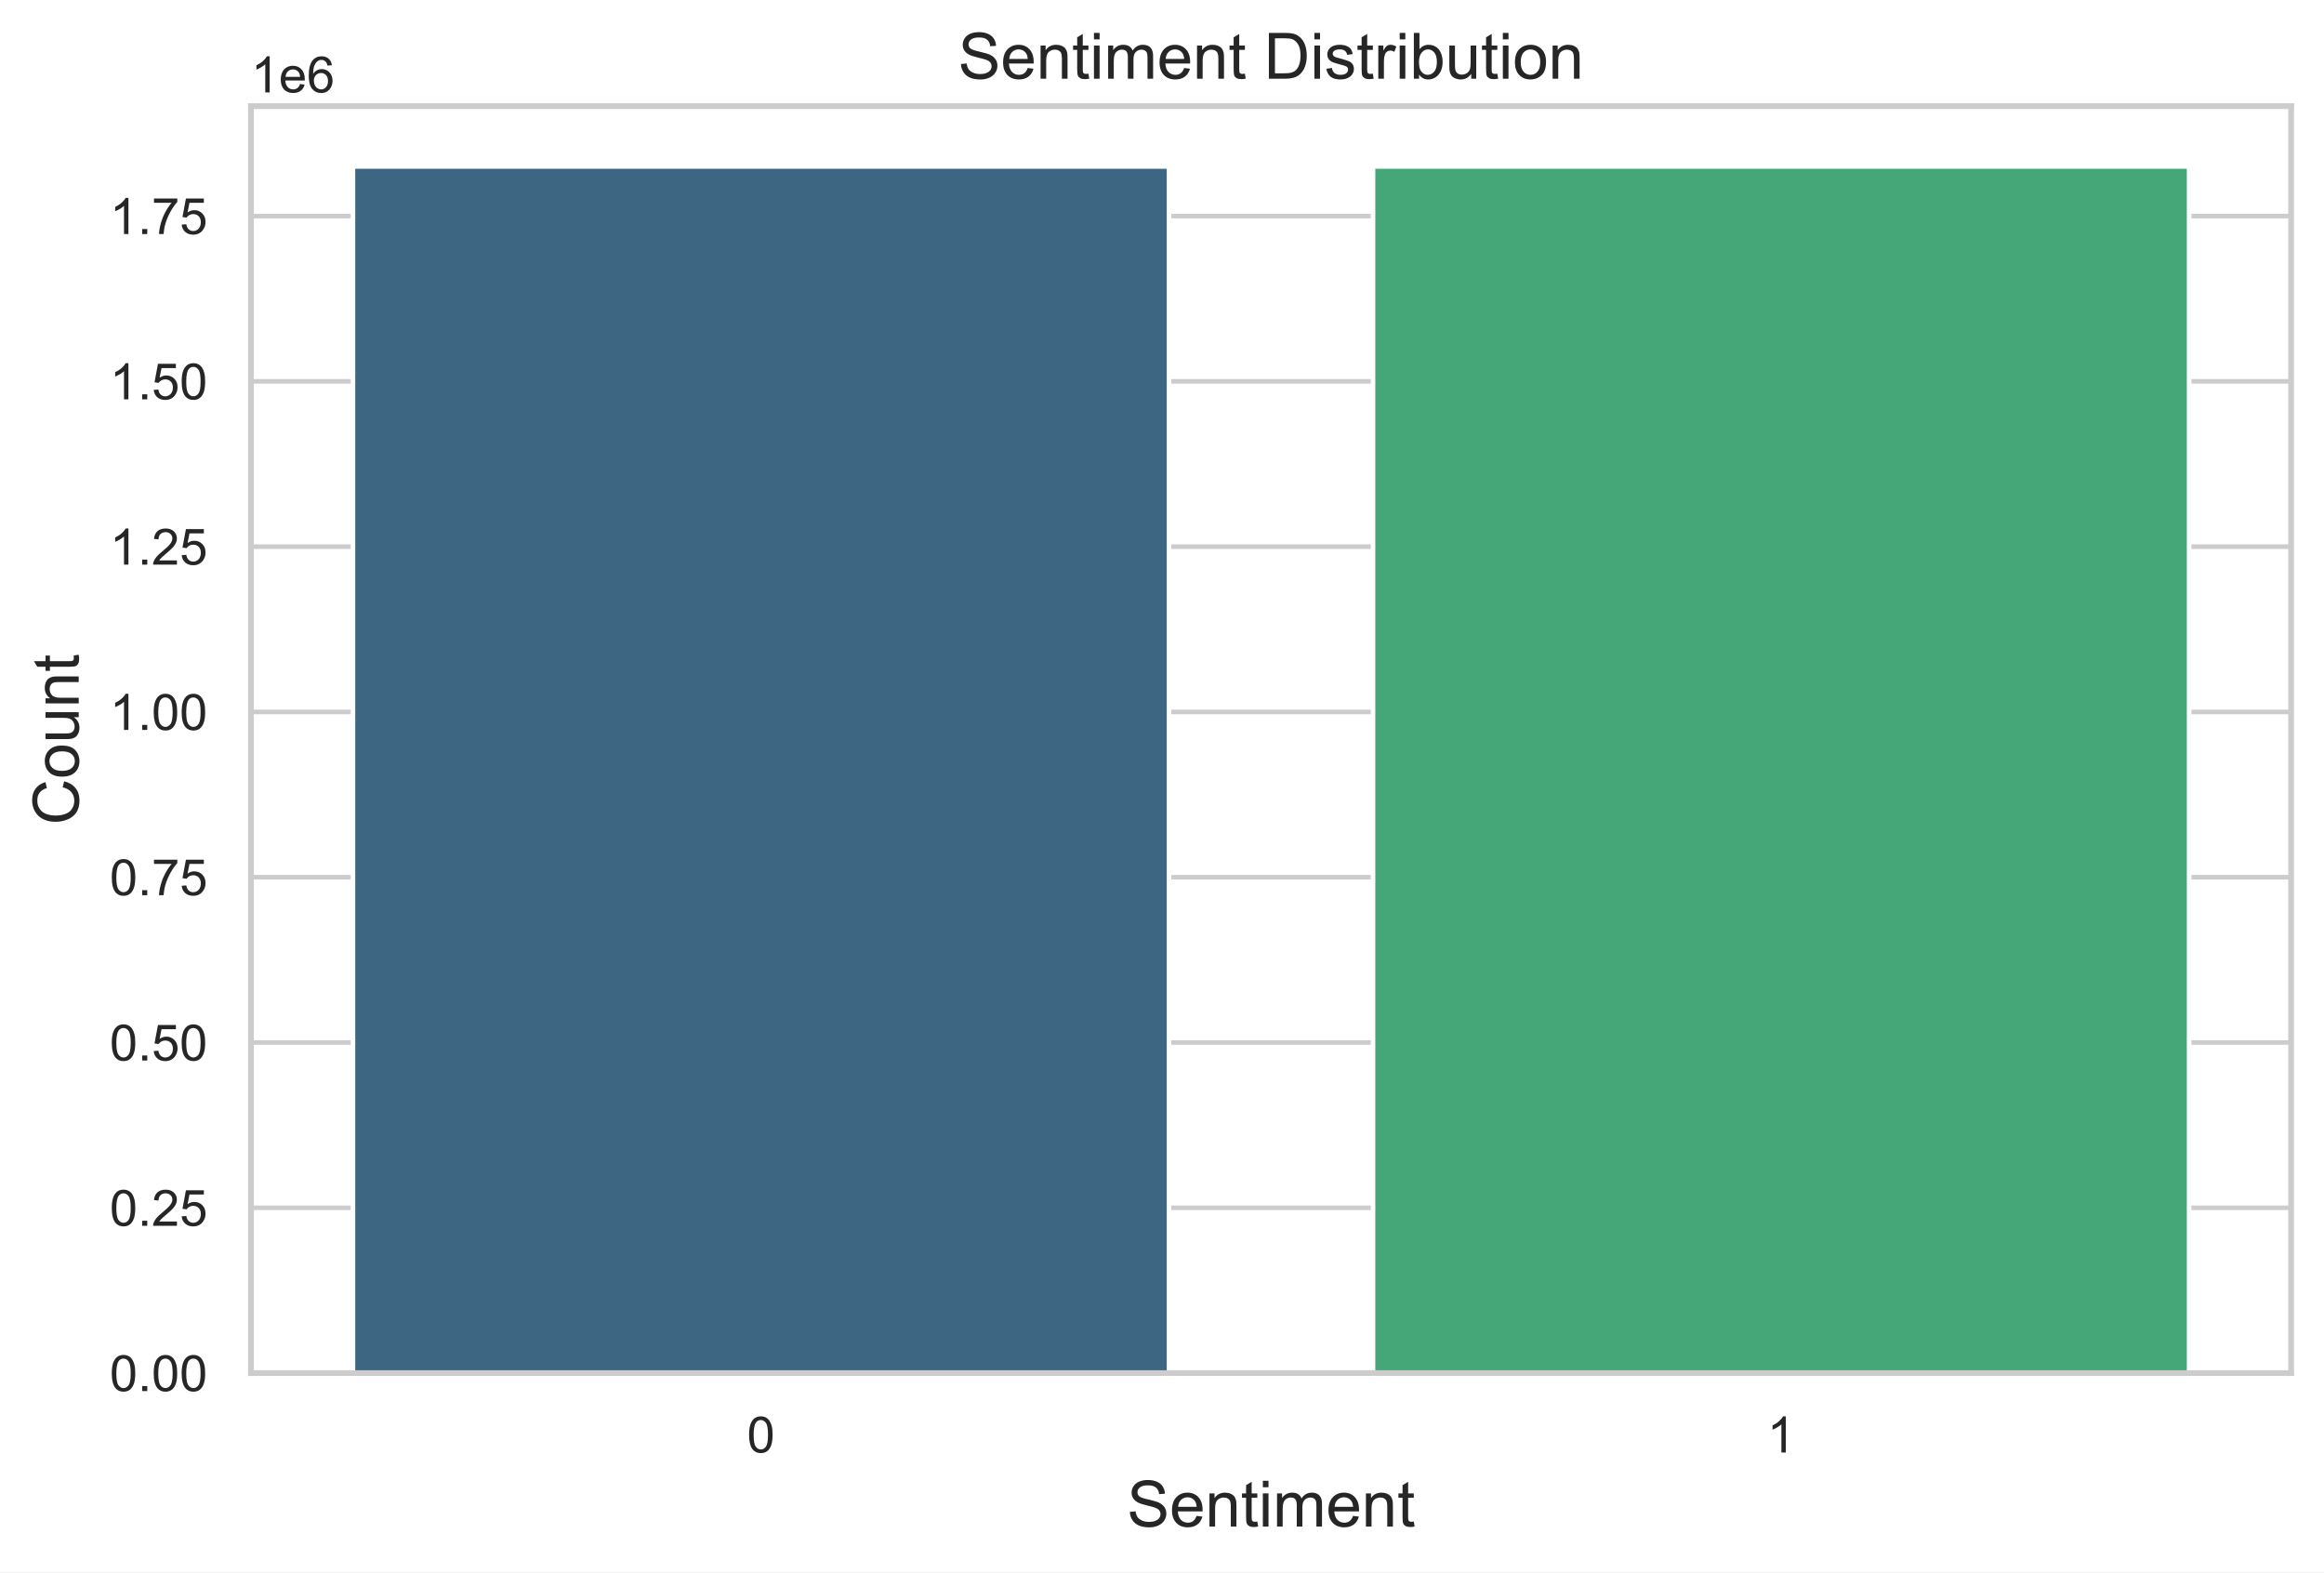
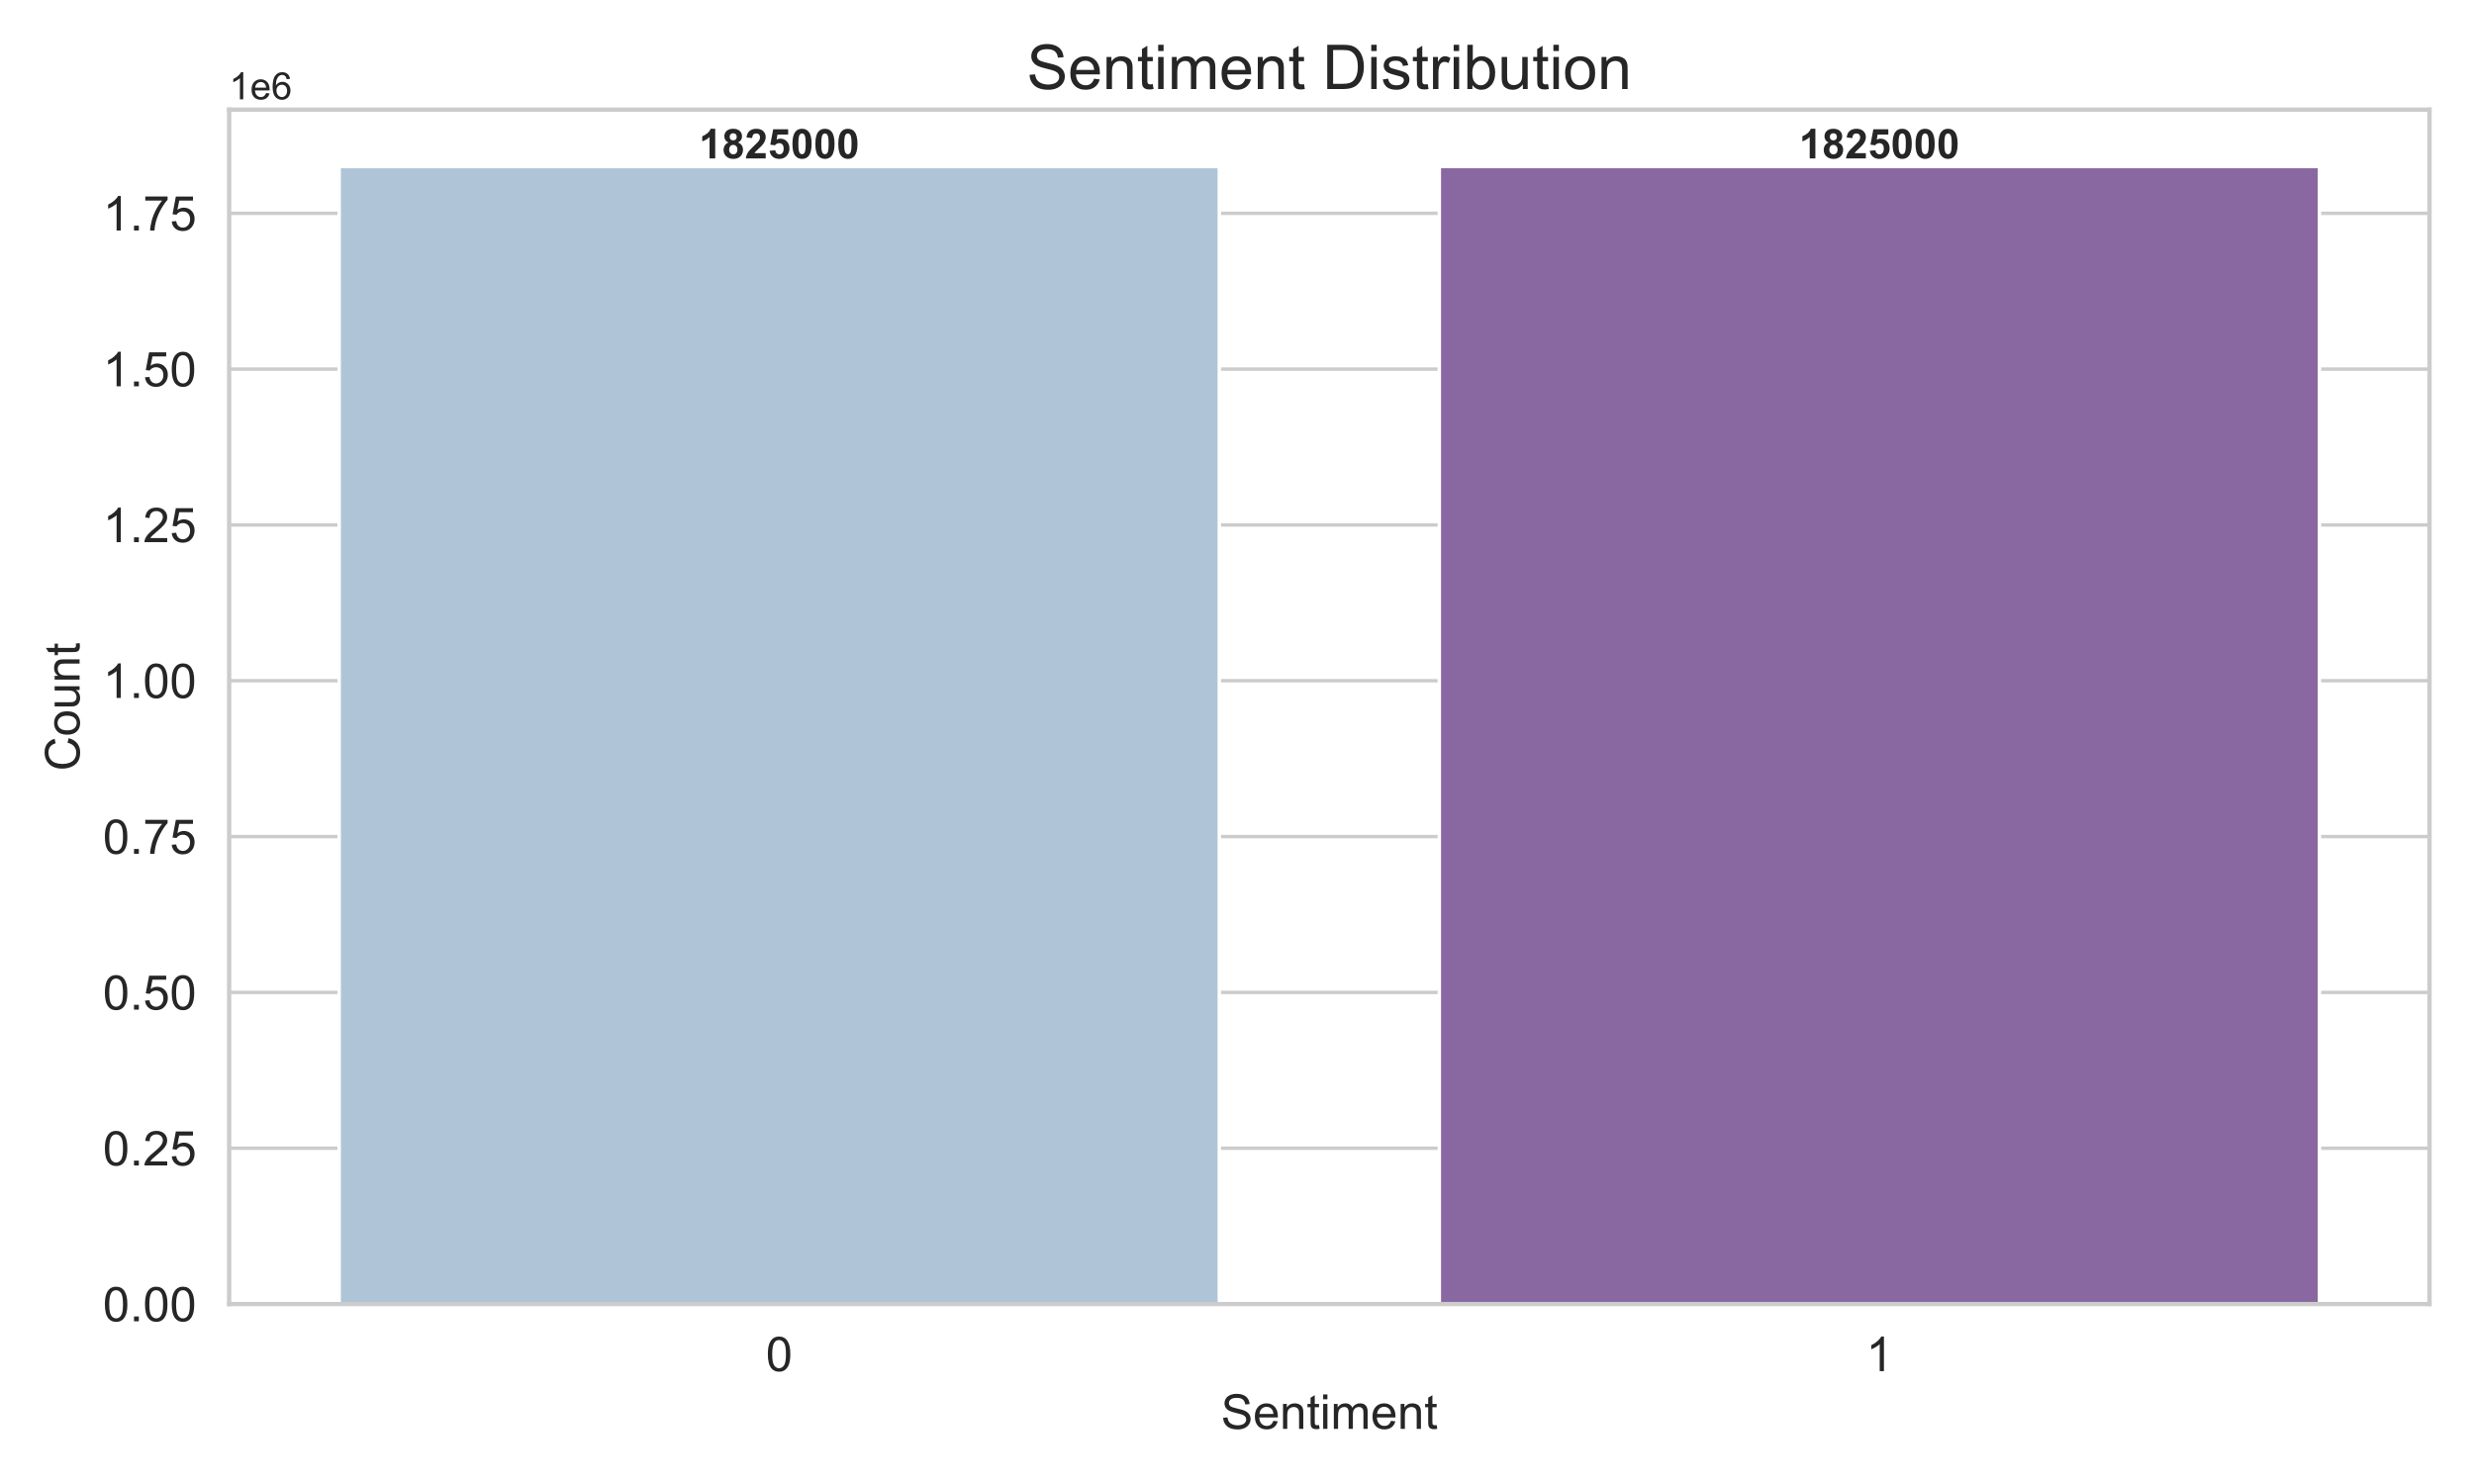
- <svg xmlns="http://www.w3.org/2000/svg" xmlns:xlink="http://www.w3.org/1999/xlink" width="508.51pt" height="343.984pt" viewBox="0 0 508.51 343.984" version="1.1">
+ <svg xmlns="http://www.w3.org/2000/svg" xmlns:xlink="http://www.w3.org/1999/xlink" width="720pt" height="432pt" viewBox="0 0 720 432" version="1.1">
  <defs>
    <style type="text/css">*{stroke-linejoin: round; stroke-linecap: butt}</style>
  </defs>
  <g id="figure_1">
    <g id="patch_1">
-       <path d="M 0 343.984  L 508.51 343.984  L 508.51 0  L 0 0  z " style="fill: #ffffff" />
+       <path d="M 0 432  L 720 432  L 720 0  L 0 0  z " style="fill: #ffffff" />
    </g>
    <g id="axes_1">
      <g id="patch_2">
-         <path d="M 54.91 300.421  L 501.31 300.421  L 501.31 23.221  L 54.91 23.221  z " style="fill: #ffffff" />
+         <path d="M 66.69 379.62  L 707.04 379.62  L 707.04 31.92  L 66.69 31.92  z " style="fill: #ffffff" />
      </g>
      <g id="matplotlib.axis_1">
        <g id="xtick_1">
          <g id="text_1">
-             <g style="fill: #262626" transform="translate(163.452 317.7945) scale(0.11 -0.11)">
+             <g style="fill: #262626" transform="translate(222.8848 399.1409) scale(0.14 -0.14)">
              <defs>
                <path id="ArialMT-30" d="M 266 2259  Q 266 3072 433 3567  Q 600 4063 929 4331  Q 1259 4600 1759 4600  Q 2128 4600 2406 4451  Q 2684 4303 2865 4023  Q 3047 3744 3150 3342  Q 3253 2941 3253 2259  Q 3253 1453 3087 958  Q 2922 463 2592 192  Q 2263 -78 1759 -78  Q 1097 -78 719 397  Q 266 969 266 2259  z M 844 2259  Q 844 1131 1108 757  Q 1372 384 1759 384  Q 2147 384 2411 759  Q 2675 1134 2675 2259  Q 2675 3391 2411 3762  Q 2147 4134 1753 4134  Q 1366 4134 1134 3806  Q 844 3388 844 2259  z " transform="scale(0.015625)" />
              </defs>
              <use xlink:href="#ArialMT-30" />
            </g>
          </g>
        </g>
        <g id="xtick_2">
          <g id="text_2">
-             <g style="fill: #262626" transform="translate(386.652 317.7945) scale(0.11 -0.11)">
+             <g style="fill: #262626" transform="translate(543.0598 399.1409) scale(0.14 -0.14)">
              <defs>
                <path id="ArialMT-31" d="M 2384 0  L 1822 0  L 1822 3584  Q 1619 3391 1289 3197  Q 959 3003 697 2906  L 697 3450  Q 1169 3672 1522 3987  Q 1875 4303 2022 4600  L 2384 4600  L 2384 0  z " transform="scale(0.015625)" />
              </defs>
              <use xlink:href="#ArialMT-31" />
            </g>
          </g>
        </g>
        <g id="text_3">
-           <g style="fill: #262626" transform="translate(246.5952 334.0017) scale(0.14 -0.14)">
+           <g style="fill: #262626" transform="translate(355.3497 415.9444) scale(0.14 -0.14)">
            <defs>
              <path id="ArialMT-53" d="M 288 1472  L 859 1522  Q 900 1178 1048 958  Q 1197 738 1509 602  Q 1822 466 2213 466  Q 2559 466 2825 569  Q 3091 672 3220 851  Q 3350 1031 3350 1244  Q 3350 1459 3225 1620  Q 3100 1781 2813 1891  Q 2628 1963 1997 2114  Q 1366 2266 1113 2400  Q 784 2572 623 2826  Q 463 3081 463 3397  Q 463 3744 659 4045  Q 856 4347 1234 4503  Q 1613 4659 2075 4659  Q 2584 4659 2973 4495  Q 3363 4331 3572 4012  Q 3781 3694 3797 3291  L 3216 3247  Q 3169 3681 2898 3903  Q 2628 4125 2100 4125  Q 1550 4125 1298 3923  Q 1047 3722 1047 3438  Q 1047 3191 1225 3031  Q 1400 2872 2139 2705  Q 2878 2538 3153 2413  Q 3553 2228 3743 1945  Q 3934 1663 3934 1294  Q 3934 928 3725 604  Q 3516 281 3123 101  Q 2731 -78 2241 -78  Q 1619 -78 1198 103  Q 778 284 539 648  Q 300 1013 288 1472  z " transform="scale(0.015625)" />
              <path id="ArialMT-65" d="M 2694 1069  L 3275 997  Q 3138 488 2766 206  Q 2394 -75 1816 -75  Q 1088 -75 661 373  Q 234 822 234 1631  Q 234 2469 665 2931  Q 1097 3394 1784 3394  Q 2450 3394 2872 2941  Q 3294 2488 3294 1666  Q 3294 1616 3291 1516  L 816 1516  Q 847 969 1125 678  Q 1403 388 1819 388  Q 2128 388 2347 550  Q 2566 713 2694 1069  z M 847 1978  L 2700 1978  Q 2663 2397 2488 2606  Q 2219 2931 1791 2931  Q 1403 2931 1139 2672  Q 875 2413 847 1978  z " transform="scale(0.015625)" />
              <path id="ArialMT-6e" d="M 422 0  L 422 3319  L 928 3319  L 928 2847  Q 1294 3394 1984 3394  Q 2284 3394 2536 3286  Q 2788 3178 2913 3003  Q 3038 2828 3088 2588  Q 3119 2431 3119 2041  L 3119 0  L 2556 0  L 2556 2019  Q 2556 2363 2490 2533  Q 2425 2703 2258 2804  Q 2091 2906 1866 2906  Q 1506 2906 1245 2678  Q 984 2450 984 1813  L 984 0  L 422 0  z " transform="scale(0.015625)" />
              <path id="ArialMT-74" d="M 1650 503  L 1731 6  Q 1494 -44 1306 -44  Q 1000 -44 831 53  Q 663 150 594 308  Q 525 466 525 972  L 525 2881  L 113 2881  L 113 3319  L 525 3319  L 525 4141  L 1084 4478  L 1084 3319  L 1650 3319  L 1650 2881  L 1084 2881  L 1084 941  Q 1084 700 1114 631  Q 1144 563 1211 522  Q 1278 481 1403 481  Q 1497 481 1650 503  z " transform="scale(0.015625)" />
              <path id="ArialMT-69" d="M 425 3934  L 425 4581  L 988 4581  L 988 3934  L 425 3934  z M 425 0  L 425 3319  L 988 3319  L 988 0  L 425 0  z " transform="scale(0.015625)" />
              <path id="ArialMT-6d" d="M 422 0  L 422 3319  L 925 3319  L 925 2853  Q 1081 3097 1340 3245  Q 1600 3394 1931 3394  Q 2300 3394 2536 3241  Q 2772 3088 2869 2813  Q 3263 3394 3894 3394  Q 4388 3394 4653 3120  Q 4919 2847 4919 2278  L 4919 0  L 4359 0  L 4359 2091  Q 4359 2428 4304 2576  Q 4250 2725 4106 2815  Q 3963 2906 3769 2906  Q 3419 2906 3187 2673  Q 2956 2441 2956 1928  L 2956 0  L 2394 0  L 2394 2156  Q 2394 2531 2256 2718  Q 2119 2906 1806 2906  Q 1569 2906 1367 2781  Q 1166 2656 1075 2415  Q 984 2175 984 1722  L 984 0  L 422 0  z " transform="scale(0.015625)" />
            </defs>
            <use xlink:href="#ArialMT-53" />
            <use xlink:href="#ArialMT-65" transform="translate(66.69922 0)" />
            <use xlink:href="#ArialMT-6e" transform="translate(122.3145 0)" />
            <use xlink:href="#ArialMT-74" transform="translate(177.9297 0)" />
            <use xlink:href="#ArialMT-69" transform="translate(205.7129 0)" />
            <use xlink:href="#ArialMT-6d" transform="translate(227.9297 0)" />
            <use xlink:href="#ArialMT-65" transform="translate(311.2305 0)" />
            <use xlink:href="#ArialMT-6e" transform="translate(366.8457 0)" />
            <use xlink:href="#ArialMT-74" transform="translate(422.4609 0)" />
          </g>
        </g>
      </g>
      <g id="matplotlib.axis_2">
        <g id="ytick_1">
          <g id="line2d_1">
-             <path d="M 54.91 300.421  L 501.31 300.421  " clip-path="url(#pde7dcb415b)" style="fill: none; stroke: #cccccc; stroke-linecap: round" />
+             <path d="M 66.69 379.62  L 707.04 379.62  " clip-path="url(#p87eff9b74e)" style="fill: none; stroke: #cccccc; stroke-linecap: round" />
          </g>
          <g id="text_4">
-             <g style="fill: #262626" transform="translate(24.00344 304.3577) scale(0.11 -0.11)">
+             <g style="fill: #262626" transform="translate(29.94469 384.6305) scale(0.14 -0.14)">
              <defs>
                <path id="ArialMT-2e" d="M 581 0  L 581 641  L 1222 641  L 1222 0  L 581 0  z " transform="scale(0.015625)" />
              </defs>
              <use xlink:href="#ArialMT-30" />
              <use xlink:href="#ArialMT-2e" transform="translate(55.61523 0)" />
              <use xlink:href="#ArialMT-30" transform="translate(83.39844 0)" />
              <use xlink:href="#ArialMT-30" transform="translate(139.0137 0)" />
            </g>
          </g>
        </g>
        <g id="ytick_2">
          <g id="line2d_2">
-             <path d="M 54.91 264.257  L 501.31 264.257  " clip-path="url(#pde7dcb415b)" style="fill: none; stroke: #cccccc; stroke-linecap: round" />
+             <path d="M 66.69 334.258  L 707.04 334.258  " clip-path="url(#p87eff9b74e)" style="fill: none; stroke: #cccccc; stroke-linecap: round" />
          </g>
          <g id="text_5">
-             <g style="fill: #262626" transform="translate(24.00344 268.1934) scale(0.11 -0.11)">
+             <g style="fill: #262626" transform="translate(29.94469 339.2684) scale(0.14 -0.14)">
              <defs>
                <path id="ArialMT-32" d="M 3222 541  L 3222 0  L 194 0  Q 188 203 259 391  Q 375 700 629 1000  Q 884 1300 1366 1694  Q 2113 2306 2375 2664  Q 2638 3022 2638 3341  Q 2638 3675 2398 3904  Q 2159 4134 1775 4134  Q 1369 4134 1125 3890  Q 881 3647 878 3216  L 300 3275  Q 359 3922 746 4261  Q 1134 4600 1788 4600  Q 2447 4600 2831 4234  Q 3216 3869 3216 3328  Q 3216 3053 3103 2787  Q 2991 2522 2730 2228  Q 2469 1934 1863 1422  Q 1356 997 1212 845  Q 1069 694 975 541  L 3222 541  z " transform="scale(0.015625)" />
                <path id="ArialMT-35" d="M 266 1200  L 856 1250  Q 922 819 1161 601  Q 1400 384 1738 384  Q 2144 384 2425 690  Q 2706 997 2706 1503  Q 2706 1984 2436 2262  Q 2166 2541 1728 2541  Q 1456 2541 1237 2417  Q 1019 2294 894 2097  L 366 2166  L 809 4519  L 3088 4519  L 3088 3981  L 1259 3981  L 1013 2750  Q 1425 3038 1878 3038  Q 2478 3038 2890 2622  Q 3303 2206 3303 1553  Q 3303 931 2941 478  Q 2500 -78 1738 -78  Q 1113 -78 717 272  Q 322 622 266 1200  z " transform="scale(0.015625)" />
              </defs>
              <use xlink:href="#ArialMT-30" />
              <use xlink:href="#ArialMT-2e" transform="translate(55.61523 0)" />
              <use xlink:href="#ArialMT-32" transform="translate(83.39844 0)" />
              <use xlink:href="#ArialMT-35" transform="translate(139.0137 0)" />
            </g>
          </g>
        </g>
        <g id="ytick_3">
          <g id="line2d_3">
-             <path d="M 54.91 228.092  L 501.31 228.092  " clip-path="url(#pde7dcb415b)" style="fill: none; stroke: #cccccc; stroke-linecap: round" />
+             <path d="M 66.69 288.896  L 707.04 288.896  " clip-path="url(#p87eff9b74e)" style="fill: none; stroke: #cccccc; stroke-linecap: round" />
          </g>
          <g id="text_6">
-             <g style="fill: #262626" transform="translate(24.00344 232.029) scale(0.11 -0.11)">
+             <g style="fill: #262626" transform="translate(29.94469 293.9064) scale(0.14 -0.14)">
              <use xlink:href="#ArialMT-30" />
              <use xlink:href="#ArialMT-2e" transform="translate(55.61523 0)" />
              <use xlink:href="#ArialMT-35" transform="translate(83.39844 0)" />
              <use xlink:href="#ArialMT-30" transform="translate(139.0137 0)" />
            </g>
          </g>
        </g>
        <g id="ytick_4">
          <g id="line2d_4">
-             <path d="M 54.91 191.928  L 501.31 191.928  " clip-path="url(#pde7dcb415b)" style="fill: none; stroke: #cccccc; stroke-linecap: round" />
+             <path d="M 66.69 243.534  L 707.04 243.534  " clip-path="url(#p87eff9b74e)" style="fill: none; stroke: #cccccc; stroke-linecap: round" />
          </g>
          <g id="text_7">
-             <g style="fill: #262626" transform="translate(24.00344 195.8646) scale(0.11 -0.11)">
+             <g style="fill: #262626" transform="translate(29.94469 248.5444) scale(0.14 -0.14)">
              <defs>
                <path id="ArialMT-37" d="M 303 3981  L 303 4522  L 3269 4522  L 3269 4084  Q 2831 3619 2401 2847  Q 1972 2075 1738 1259  Q 1569 684 1522 0  L 944 0  Q 953 541 1156 1306  Q 1359 2072 1739 2783  Q 2119 3494 2547 3981  L 303 3981  z " transform="scale(0.015625)" />
              </defs>
              <use xlink:href="#ArialMT-30" />
              <use xlink:href="#ArialMT-2e" transform="translate(55.61523 0)" />
              <use xlink:href="#ArialMT-37" transform="translate(83.39844 0)" />
              <use xlink:href="#ArialMT-35" transform="translate(139.0137 0)" />
            </g>
          </g>
        </g>
        <g id="ytick_5">
          <g id="line2d_5">
-             <path d="M 54.91 155.763  L 501.31 155.763  " clip-path="url(#pde7dcb415b)" style="fill: none; stroke: #cccccc; stroke-linecap: round" />
+             <path d="M 66.69 198.172  L 707.04 198.172  " clip-path="url(#p87eff9b74e)" style="fill: none; stroke: #cccccc; stroke-linecap: round" />
          </g>
          <g id="text_8">
-             <g style="fill: #262626" transform="translate(24.00344 159.7002) scale(0.11 -0.11)">
+             <g style="fill: #262626" transform="translate(29.94469 203.1823) scale(0.14 -0.14)">
              <use xlink:href="#ArialMT-31" />
              <use xlink:href="#ArialMT-2e" transform="translate(55.61523 0)" />
              <use xlink:href="#ArialMT-30" transform="translate(83.39844 0)" />
              <use xlink:href="#ArialMT-30" transform="translate(139.0137 0)" />
            </g>
          </g>
        </g>
        <g id="ytick_6">
          <g id="line2d_6">
-             <path d="M 54.91 119.599  L 501.31 119.599  " clip-path="url(#pde7dcb415b)" style="fill: none; stroke: #cccccc; stroke-linecap: round" />
+             <path d="M 66.69 152.81  L 707.04 152.81  " clip-path="url(#p87eff9b74e)" style="fill: none; stroke: #cccccc; stroke-linecap: round" />
          </g>
          <g id="text_9">
-             <g style="fill: #262626" transform="translate(24.00344 123.5358) scale(0.11 -0.11)">
+             <g style="fill: #262626" transform="translate(29.94469 157.8203) scale(0.14 -0.14)">
              <use xlink:href="#ArialMT-31" />
              <use xlink:href="#ArialMT-2e" transform="translate(55.61523 0)" />
              <use xlink:href="#ArialMT-32" transform="translate(83.39844 0)" />
              <use xlink:href="#ArialMT-35" transform="translate(139.0137 0)" />
            </g>
          </g>
        </g>
        <g id="ytick_7">
          <g id="line2d_7">
-             <path d="M 54.91 83.435  L 501.31 83.435  " clip-path="url(#pde7dcb415b)" style="fill: none; stroke: #cccccc; stroke-linecap: round" />
+             <path d="M 66.69 107.448  L 707.04 107.448  " clip-path="url(#p87eff9b74e)" style="fill: none; stroke: #cccccc; stroke-linecap: round" />
          </g>
          <g id="text_10">
-             <g style="fill: #262626" transform="translate(24.00344 87.37143) scale(0.11 -0.11)">
+             <g style="fill: #262626" transform="translate(29.94469 112.4583) scale(0.14 -0.14)">
              <use xlink:href="#ArialMT-31" />
              <use xlink:href="#ArialMT-2e" transform="translate(55.61523 0)" />
              <use xlink:href="#ArialMT-35" transform="translate(83.39844 0)" />
              <use xlink:href="#ArialMT-30" transform="translate(139.0137 0)" />
            </g>
          </g>
        </g>
        <g id="ytick_8">
          <g id="line2d_8">
-             <path d="M 54.91 47.27  L 501.31 47.27  " clip-path="url(#pde7dcb415b)" style="fill: none; stroke: #cccccc; stroke-linecap: round" />
+             <path d="M 66.69 62.086  L 707.04 62.086  " clip-path="url(#p87eff9b74e)" style="fill: none; stroke: #cccccc; stroke-linecap: round" />
          </g>
          <g id="text_11">
-             <g style="fill: #262626" transform="translate(24.00344 51.20705) scale(0.11 -0.11)">
+             <g style="fill: #262626" transform="translate(29.94469 67.09622) scale(0.14 -0.14)">
              <use xlink:href="#ArialMT-31" />
              <use xlink:href="#ArialMT-2e" transform="translate(55.61523 0)" />
              <use xlink:href="#ArialMT-37" transform="translate(83.39844 0)" />
              <use xlink:href="#ArialMT-35" transform="translate(139.0137 0)" />
            </g>
          </g>
        </g>
        <g id="text_12">
-           <g style="fill: #262626" transform="translate(17.22094 180.4989) rotate(-90) scale(0.14 -0.14)">
+           <g style="fill: #262626" transform="translate(23.16219 224.448) rotate(-90) scale(0.14 -0.14)">
            <defs>
              <path id="ArialMT-43" d="M 3763 1606  L 4369 1453  Q 4178 706 3683 314  Q 3188 -78 2472 -78  Q 1731 -78 1267 223  Q 803 525 561 1097  Q 319 1669 319 2325  Q 319 3041 592 3573  Q 866 4106 1370 4382  Q 1875 4659 2481 4659  Q 3169 4659 3637 4309  Q 4106 3959 4291 3325  L 3694 3184  Q 3534 3684 3231 3912  Q 2928 4141 2469 4141  Q 1941 4141 1586 3887  Q 1231 3634 1087 3207  Q 944 2781 944 2328  Q 944 1744 1114 1308  Q 1284 872 1643 656  Q 2003 441 2422 441  Q 2931 441 3284 734  Q 3638 1028 3763 1606  z " transform="scale(0.015625)" />
              <path id="ArialMT-6f" d="M 213 1659  Q 213 2581 725 3025  Q 1153 3394 1769 3394  Q 2453 3394 2887 2945  Q 3322 2497 3322 1706  Q 3322 1066 3130 698  Q 2938 331 2570 128  Q 2203 -75 1769 -75  Q 1072 -75 642 372  Q 213 819 213 1659  z M 791 1659  Q 791 1022 1069 705  Q 1347 388 1769 388  Q 2188 388 2466 706  Q 2744 1025 2744 1678  Q 2744 2294 2464 2611  Q 2184 2928 1769 2928  Q 1347 2928 1069 2612  Q 791 2297 791 1659  z " transform="scale(0.015625)" />
              <path id="ArialMT-75" d="M 2597 0  L 2597 488  Q 2209 -75 1544 -75  Q 1250 -75 995 37  Q 741 150 617 320  Q 494 491 444 738  Q 409 903 409 1263  L 409 3319  L 972 3319  L 972 1478  Q 972 1038 1006 884  Q 1059 663 1231 536  Q 1403 409 1656 409  Q 1909 409 2131 539  Q 2353 669 2445 892  Q 2538 1116 2538 1541  L 2538 3319  L 3100 3319  L 3100 0  L 2597 0  z " transform="scale(0.015625)" />
            </defs>
            <use xlink:href="#ArialMT-43" />
            <use xlink:href="#ArialMT-6f" transform="translate(72.2168 0)" />
            <use xlink:href="#ArialMT-75" transform="translate(127.832 0)" />
            <use xlink:href="#ArialMT-6e" transform="translate(183.4473 0)" />
            <use xlink:href="#ArialMT-74" transform="translate(239.0625 0)" />
          </g>
        </g>
        <g id="text_13">
-           <g style="fill: #262626" transform="translate(54.91047 20.22094) scale(0.11 -0.11)">
+           <g style="fill: #262626" transform="translate(66.69 28.92) scale(0.11 -0.11)">
            <defs>
              <path id="ArialMT-36" d="M 3184 3459  L 2625 3416  Q 2550 3747 2413 3897  Q 2184 4138 1850 4138  Q 1581 4138 1378 3988  Q 1113 3794 959 3422  Q 806 3050 800 2363  Q 1003 2672 1297 2822  Q 1591 2972 1913 2972  Q 2475 2972 2870 2558  Q 3266 2144 3266 1488  Q 3266 1056 3080 686  Q 2894 316 2569 119  Q 2244 -78 1831 -78  Q 1128 -78 684 439  Q 241 956 241 2144  Q 241 3472 731 4075  Q 1159 4600 1884 4600  Q 2425 4600 2770 4297  Q 3116 3994 3184 3459  z M 888 1484  Q 888 1194 1011 928  Q 1134 663 1356 523  Q 1578 384 1822 384  Q 2178 384 2434 671  Q 2691 959 2691 1453  Q 2691 1928 2437 2201  Q 2184 2475 1800 2475  Q 1419 2475 1153 2201  Q 888 1928 888 1484  z " transform="scale(0.015625)" />
            </defs>
            <use xlink:href="#ArialMT-31" />
            <use xlink:href="#ArialMT-65" transform="translate(55.61523 0)" />
            <use xlink:href="#ArialMT-36" transform="translate(111.2305 0)" />
          </g>
        </g>
      </g>
      <g id="patch_3">
-         <path d="M 77.23 300.421  L 255.79 300.421  L 255.79 36.421  L 77.23 36.421  z " clip-path="url(#pde7dcb415b)" style="fill: #3c6682; stroke: #ffffff; stroke-linejoin: miter" />
+         <path d="M 98.707 379.62  L 354.848 379.62  L 354.848 48.477  L 98.707 48.477  z " clip-path="url(#p87eff9b74e)" style="fill: #b0c4d7; stroke: #ffffff; stroke-linejoin: miter" />
      </g>
      <g id="patch_4">
-         <path d="M 300.43 300.421  L 478.99 300.421  L 478.99 36.421  L 300.43 36.421  z " clip-path="url(#pde7dcb415b)" style="fill: #45a778; stroke: #ffffff; stroke-linejoin: miter" />
+         <path d="M 418.882 379.62  L 675.023 379.62  L 675.023 48.477  L 418.882 48.477  z " clip-path="url(#p87eff9b74e)" style="fill: #8967a1; stroke: #ffffff; stroke-linejoin: miter" />
      </g>
      <g id="patch_5">
-         <path d="M 54.91 300.421  L 54.91 23.221  " style="fill: none; stroke: #cccccc; stroke-width: 1.25; stroke-linejoin: miter; stroke-linecap: square" />
+         <path d="M 66.69 379.62  L 66.69 31.92  " style="fill: none; stroke: #cccccc; stroke-width: 1.25; stroke-linejoin: miter; stroke-linecap: square" />
      </g>
      <g id="patch_6">
-         <path d="M 501.31 300.421  L 501.31 23.221  " style="fill: none; stroke: #cccccc; stroke-width: 1.25; stroke-linejoin: miter; stroke-linecap: square" />
+         <path d="M 707.04 379.62  L 707.04 31.92  " style="fill: none; stroke: #cccccc; stroke-width: 1.25; stroke-linejoin: miter; stroke-linecap: square" />
      </g>
      <g id="patch_7">
-         <path d="M 54.91 300.421  L 501.31 300.421  " style="fill: none; stroke: #cccccc; stroke-width: 1.25; stroke-linejoin: miter; stroke-linecap: square" />
+         <path d="M 66.69 379.62  L 707.04 379.62  " style="fill: none; stroke: #cccccc; stroke-width: 1.25; stroke-linejoin: miter; stroke-linecap: square" />
      </g>
      <g id="patch_8">
-         <path d="M 54.91 23.221  L 501.31 23.221  " style="fill: none; stroke: #cccccc; stroke-width: 1.25; stroke-linejoin: miter; stroke-linecap: square" />
+         <path d="M 66.69 31.92  L 707.04 31.92  " style="fill: none; stroke: #cccccc; stroke-width: 1.25; stroke-linejoin: miter; stroke-linecap: square" />
      </g>
      <g id="text_14">
-         <g style="fill: #262626" transform="translate(209.6384 17.22094) scale(0.14 -0.14)">
+         <g style="fill: #262626" transform="translate(203.4216 46.10902) scale(0.12 -0.12)">
+           <defs>
+             <path id="Arial-BoldMT-31" d="M 2519 0  L 1641 0  L 1641 3309  Q 1159 2859 506 2644  L 506 3441  Q 850 3553 1253 3867  Q 1656 4181 1806 4600  L 2519 4600  L 2519 0  z " transform="scale(0.015625)" />
+             <path id="Arial-BoldMT-38" d="M 1025 2472  Q 684 2616 529 2867  Q 375 3119 375 3419  Q 375 3931 733 4265  Q 1091 4600 1750 4600  Q 2403 4600 2764 4265  Q 3125 3931 3125 3419  Q 3125 3100 2959 2851  Q 2794 2603 2494 2472  Q 2875 2319 3073 2025  Q 3272 1731 3272 1347  Q 3272 713 2867 316  Q 2463 -81 1791 -81  Q 1166 -81 750 247  Q 259 634 259 1309  Q 259 1681 443 1992  Q 628 2303 1025 2472  z M 1206 3356  Q 1206 3094 1354 2947  Q 1503 2800 1750 2800  Q 2000 2800 2150 2948  Q 2300 3097 2300 3359  Q 2300 3606 2151 3754  Q 2003 3903 1759 3903  Q 1506 3903 1356 3753  Q 1206 3603 1206 3356  z M 1125 1394  Q 1125 1031 1311 828  Q 1497 625 1775 625  Q 2047 625 2225 820  Q 2403 1016 2403 1384  Q 2403 1706 2222 1901  Q 2041 2097 1763 2097  Q 1441 2097 1283 1875  Q 1125 1653 1125 1394  z " transform="scale(0.015625)" />
+             <path id="Arial-BoldMT-32" d="M 3238 816  L 3238 0  L 159 0  Q 209 463 459 877  Q 709 1291 1447 1975  Q 2041 2528 2175 2725  Q 2356 2997 2356 3263  Q 2356 3556 2198 3714  Q 2041 3872 1763 3872  Q 1488 3872 1325 3706  Q 1163 3541 1138 3156  L 263 3244  Q 341 3969 753 4284  Q 1166 4600 1784 4600  Q 2463 4600 2850 4234  Q 3238 3869 3238 3325  Q 3238 3016 3127 2736  Q 3016 2456 2775 2150  Q 2616 1947 2200 1565  Q 1784 1184 1673 1059  Q 1563 934 1494 816  L 3238 816  z " transform="scale(0.015625)" />
+             <path id="Arial-BoldMT-35" d="M 284 1178  L 1159 1269  Q 1197 972 1381 798  Q 1566 625 1806 625  Q 2081 625 2272 848  Q 2463 1072 2463 1522  Q 2463 1944 2273 2155  Q 2084 2366 1781 2366  Q 1403 2366 1103 2031  L 391 2134  L 841 4519  L 3163 4519  L 3163 3697  L 1506 3697  L 1369 2919  Q 1663 3066 1969 3066  Q 2553 3066 2959 2641  Q 3366 2216 3366 1538  Q 3366 972 3038 528  Q 2591 -78 1797 -78  Q 1163 -78 763 262  Q 363 603 284 1178  z " transform="scale(0.015625)" />
+             <path id="Arial-BoldMT-30" d="M 1756 4600  Q 2422 4600 2797 4125  Q 3244 3563 3244 2259  Q 3244 959 2794 391  Q 2422 -78 1756 -78  Q 1088 -78 678 436  Q 269 950 269 2269  Q 269 3563 719 4131  Q 1091 4600 1756 4600  z M 1756 3872  Q 1597 3872 1472 3770  Q 1347 3669 1278 3406  Q 1188 3066 1188 2259  Q 1188 1453 1269 1151  Q 1350 850 1473 750  Q 1597 650 1756 650  Q 1916 650 2041 751  Q 2166 853 2234 1116  Q 2325 1453 2325 2259  Q 2325 3066 2244 3367  Q 2163 3669 2039 3770  Q 1916 3872 1756 3872  z " transform="scale(0.015625)" />
+           </defs>
+           <use xlink:href="#Arial-BoldMT-31" />
+           <use xlink:href="#Arial-BoldMT-38" transform="translate(55.61523 0)" />
+           <use xlink:href="#Arial-BoldMT-32" transform="translate(111.2305 0)" />
+           <use xlink:href="#Arial-BoldMT-35" transform="translate(166.8457 0)" />
+           <use xlink:href="#Arial-BoldMT-30" transform="translate(222.4609 0)" />
+           <use xlink:href="#Arial-BoldMT-30" transform="translate(278.0762 0)" />
+           <use xlink:href="#Arial-BoldMT-30" transform="translate(333.6914 0)" />
+         </g>
+       </g>
+       <g id="text_15">
+         <g style="fill: #262626" transform="translate(523.5966 46.10902) scale(0.12 -0.12)">
+           <use xlink:href="#Arial-BoldMT-31" />
+           <use xlink:href="#Arial-BoldMT-38" transform="translate(55.61523 0)" />
+           <use xlink:href="#Arial-BoldMT-32" transform="translate(111.2305 0)" />
+           <use xlink:href="#Arial-BoldMT-35" transform="translate(166.8457 0)" />
+           <use xlink:href="#Arial-BoldMT-30" transform="translate(222.4609 0)" />
+           <use xlink:href="#Arial-BoldMT-30" transform="translate(278.0762 0)" />
+           <use xlink:href="#Arial-BoldMT-30" transform="translate(333.6914 0)" />
+         </g>
+       </g>
+       <g id="text_16">
+         <g style="fill: #262626" transform="translate(298.8295 25.92) scale(0.18 -0.18)">
          <defs>
            <path id="ArialMT-20" transform="scale(0.015625)" />
            <path id="ArialMT-44" d="M 494 0  L 494 4581  L 2072 4581  Q 2606 4581 2888 4516  Q 3281 4425 3559 4188  Q 3922 3881 4101 3404  Q 4281 2928 4281 2316  Q 4281 1794 4159 1391  Q 4038 988 3847 723  Q 3656 459 3429 307  Q 3203 156 2883 78  Q 2563 0 2147 0  L 494 0  z M 1100 541  L 2078 541  Q 2531 541 2789 625  Q 3047 709 3200 863  Q 3416 1078 3536 1442  Q 3656 1806 3656 2325  Q 3656 3044 3420 3430  Q 3184 3816 2847 3947  Q 2603 4041 2063 4041  L 1100 4041  L 1100 541  z " transform="scale(0.015625)" />
            <path id="ArialMT-73" d="M 197 991  L 753 1078  Q 800 744 1014 566  Q 1228 388 1613 388  Q 2000 388 2187 545  Q 2375 703 2375 916  Q 2375 1106 2209 1216  Q 2094 1291 1634 1406  Q 1016 1563 777 1677  Q 538 1791 414 1992  Q 291 2194 291 2438  Q 291 2659 392 2848  Q 494 3038 669 3163  Q 800 3259 1026 3326  Q 1253 3394 1513 3394  Q 1903 3394 2198 3281  Q 2494 3169 2634 2976  Q 2775 2784 2828 2463  L 2278 2388  Q 2241 2644 2061 2787  Q 1881 2931 1553 2931  Q 1166 2931 1000 2803  Q 834 2675 834 2503  Q 834 2394 903 2306  Q 972 2216 1119 2156  Q 1203 2125 1616 2013  Q 2213 1853 2448 1751  Q 2684 1650 2818 1456  Q 2953 1263 2953 975  Q 2953 694 2789 445  Q 2625 197 2315 61  Q 2006 -75 1616 -75  Q 969 -75 630 194  Q 291 463 197 991  z " transform="scale(0.015625)" />
            <path id="ArialMT-72" d="M 416 0  L 416 3319  L 922 3319  L 922 2816  Q 1116 3169 1280 3281  Q 1444 3394 1641 3394  Q 1925 3394 2219 3213  L 2025 2691  Q 1819 2813 1613 2813  Q 1428 2813 1281 2702  Q 1134 2591 1072 2394  Q 978 2094 978 1738  L 978 0  L 416 0  z " transform="scale(0.015625)" />
            <path id="ArialMT-62" d="M 941 0  L 419 0  L 419 4581  L 981 4581  L 981 2947  Q 1338 3394 1891 3394  Q 2197 3394 2470 3270  Q 2744 3147 2920 2923  Q 3097 2700 3197 2384  Q 3297 2069 3297 1709  Q 3297 856 2875 390  Q 2453 -75 1863 -75  Q 1275 -75 941 416  L 941 0  z M 934 1684  Q 934 1088 1097 822  Q 1363 388 1816 388  Q 2184 388 2453 708  Q 2722 1028 2722 1663  Q 2722 2313 2464 2622  Q 2206 2931 1841 2931  Q 1472 2931 1203 2611  Q 934 2291 934 1684  z " transform="scale(0.015625)" />
          </defs>
          <use xlink:href="#ArialMT-53" />
          <use xlink:href="#ArialMT-65" transform="translate(66.69922 0)" />
          <use xlink:href="#ArialMT-6e" transform="translate(122.3145 0)" />
          <use xlink:href="#ArialMT-74" transform="translate(177.9297 0)" />
          <use xlink:href="#ArialMT-69" transform="translate(205.7129 0)" />
          <use xlink:href="#ArialMT-6d" transform="translate(227.9297 0)" />
          <use xlink:href="#ArialMT-65" transform="translate(311.2305 0)" />
          <use xlink:href="#ArialMT-6e" transform="translate(366.8457 0)" />
          <use xlink:href="#ArialMT-74" transform="translate(422.4609 0)" />
          <use xlink:href="#ArialMT-20" transform="translate(450.2441 0)" />
          <use xlink:href="#ArialMT-44" transform="translate(478.0273 0)" />
          <use xlink:href="#ArialMT-69" transform="translate(550.2441 0)" />
          <use xlink:href="#ArialMT-73" transform="translate(572.4609 0)" />
          <use xlink:href="#ArialMT-74" transform="translate(622.4609 0)" />
          <use xlink:href="#ArialMT-72" transform="translate(650.2441 0)" />
          <use xlink:href="#ArialMT-69" transform="translate(683.5449 0)" />
          <use xlink:href="#ArialMT-62" transform="translate(705.7617 0)" />
          <use xlink:href="#ArialMT-75" transform="translate(761.377 0)" />
          <use xlink:href="#ArialMT-74" transform="translate(816.9922 0)" />
          <use xlink:href="#ArialMT-69" transform="translate(844.7754 0)" />
          <use xlink:href="#ArialMT-6f" transform="translate(866.9922 0)" />
          <use xlink:href="#ArialMT-6e" transform="translate(922.6074 0)" />
        </g>
      </g>
    </g>
  </g>
  <defs>
-     <clipPath id="pde7dcb415b">
-       <rect x="54.91" y="23.221" width="446.4" height="277.2" />
+     <clipPath id="p87eff9b74e">
+       <rect x="66.69" y="31.92" width="640.35" height="347.7" />
    </clipPath>
  </defs>
</svg>
